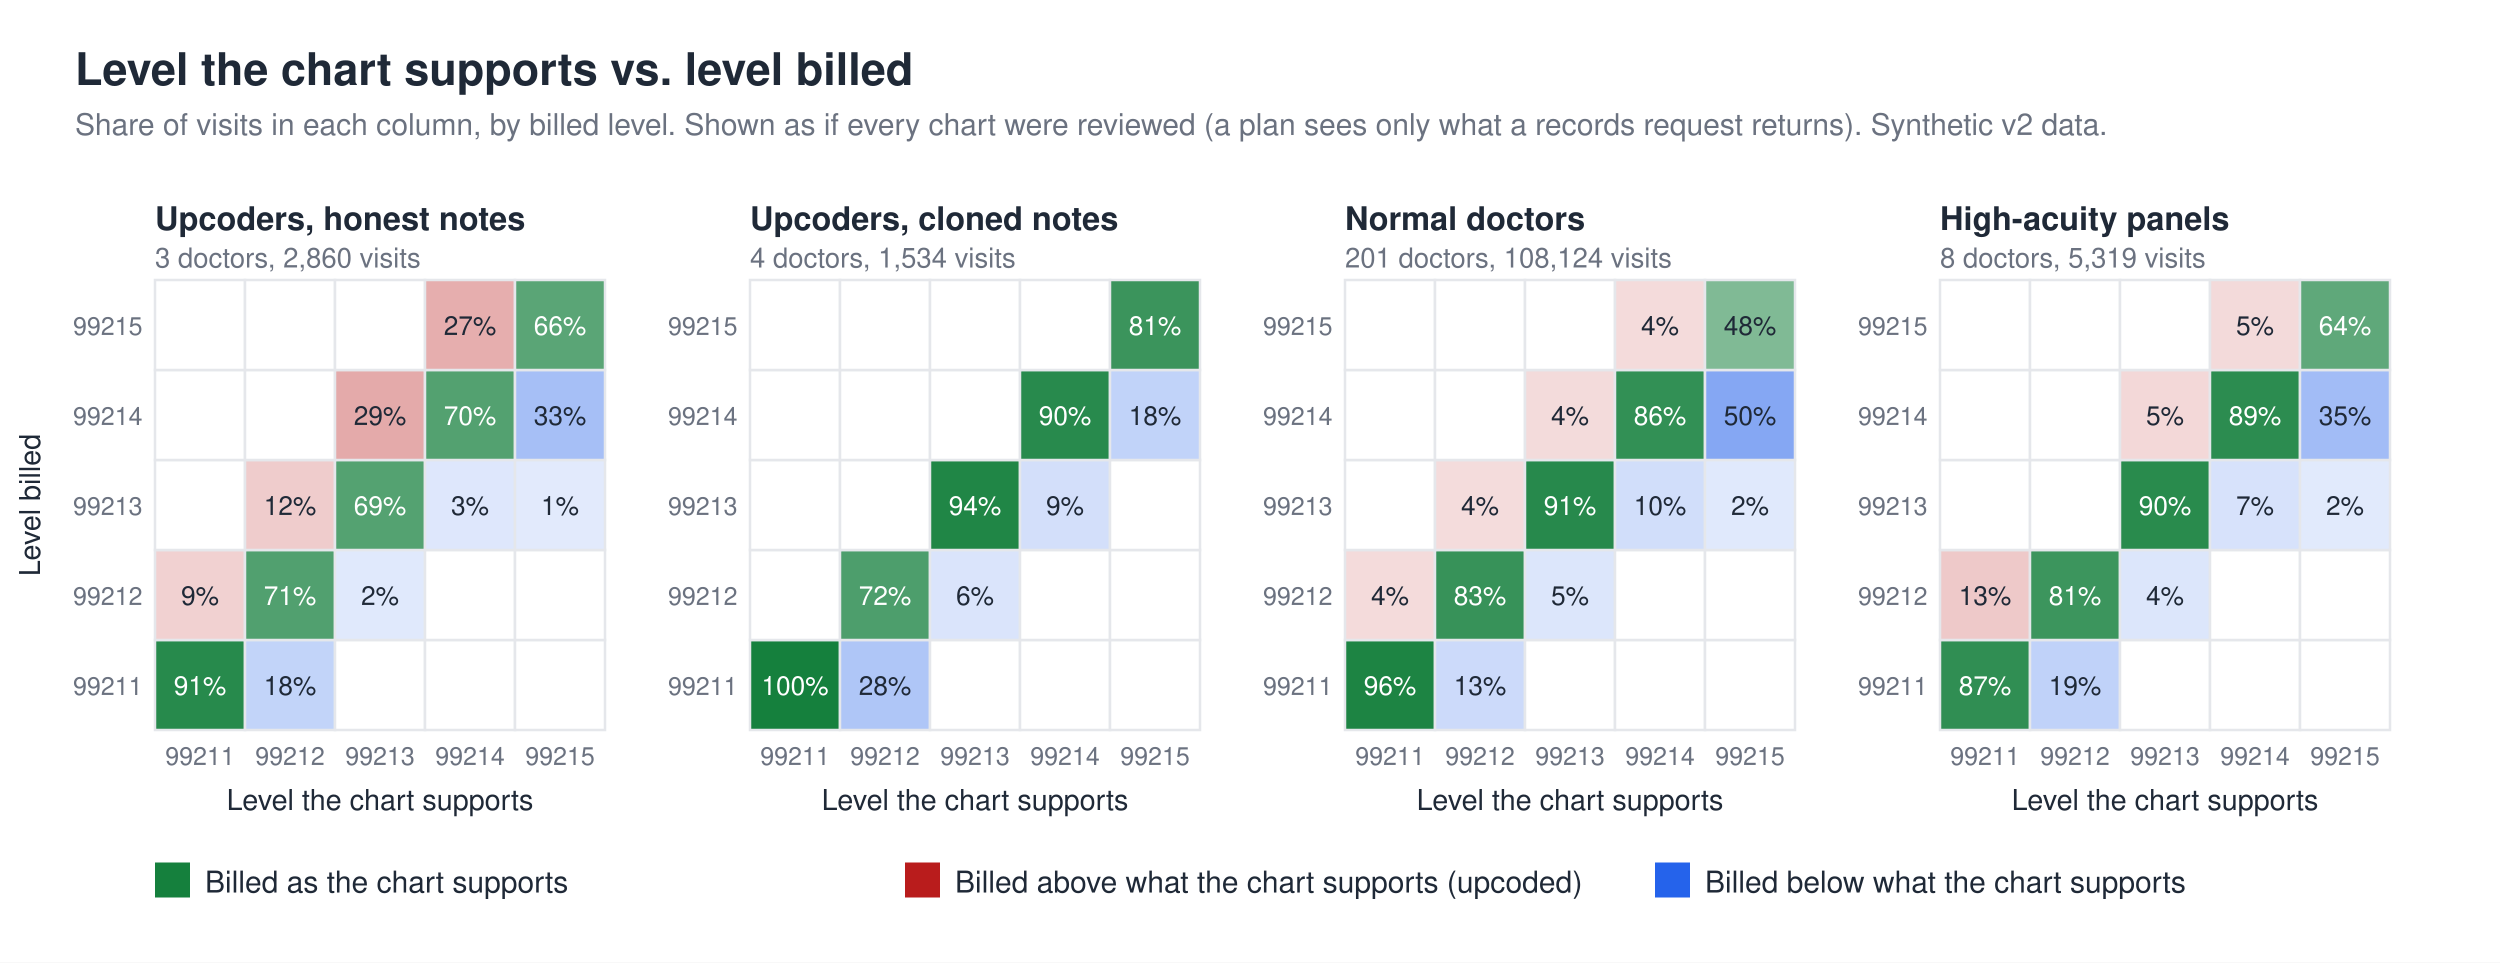
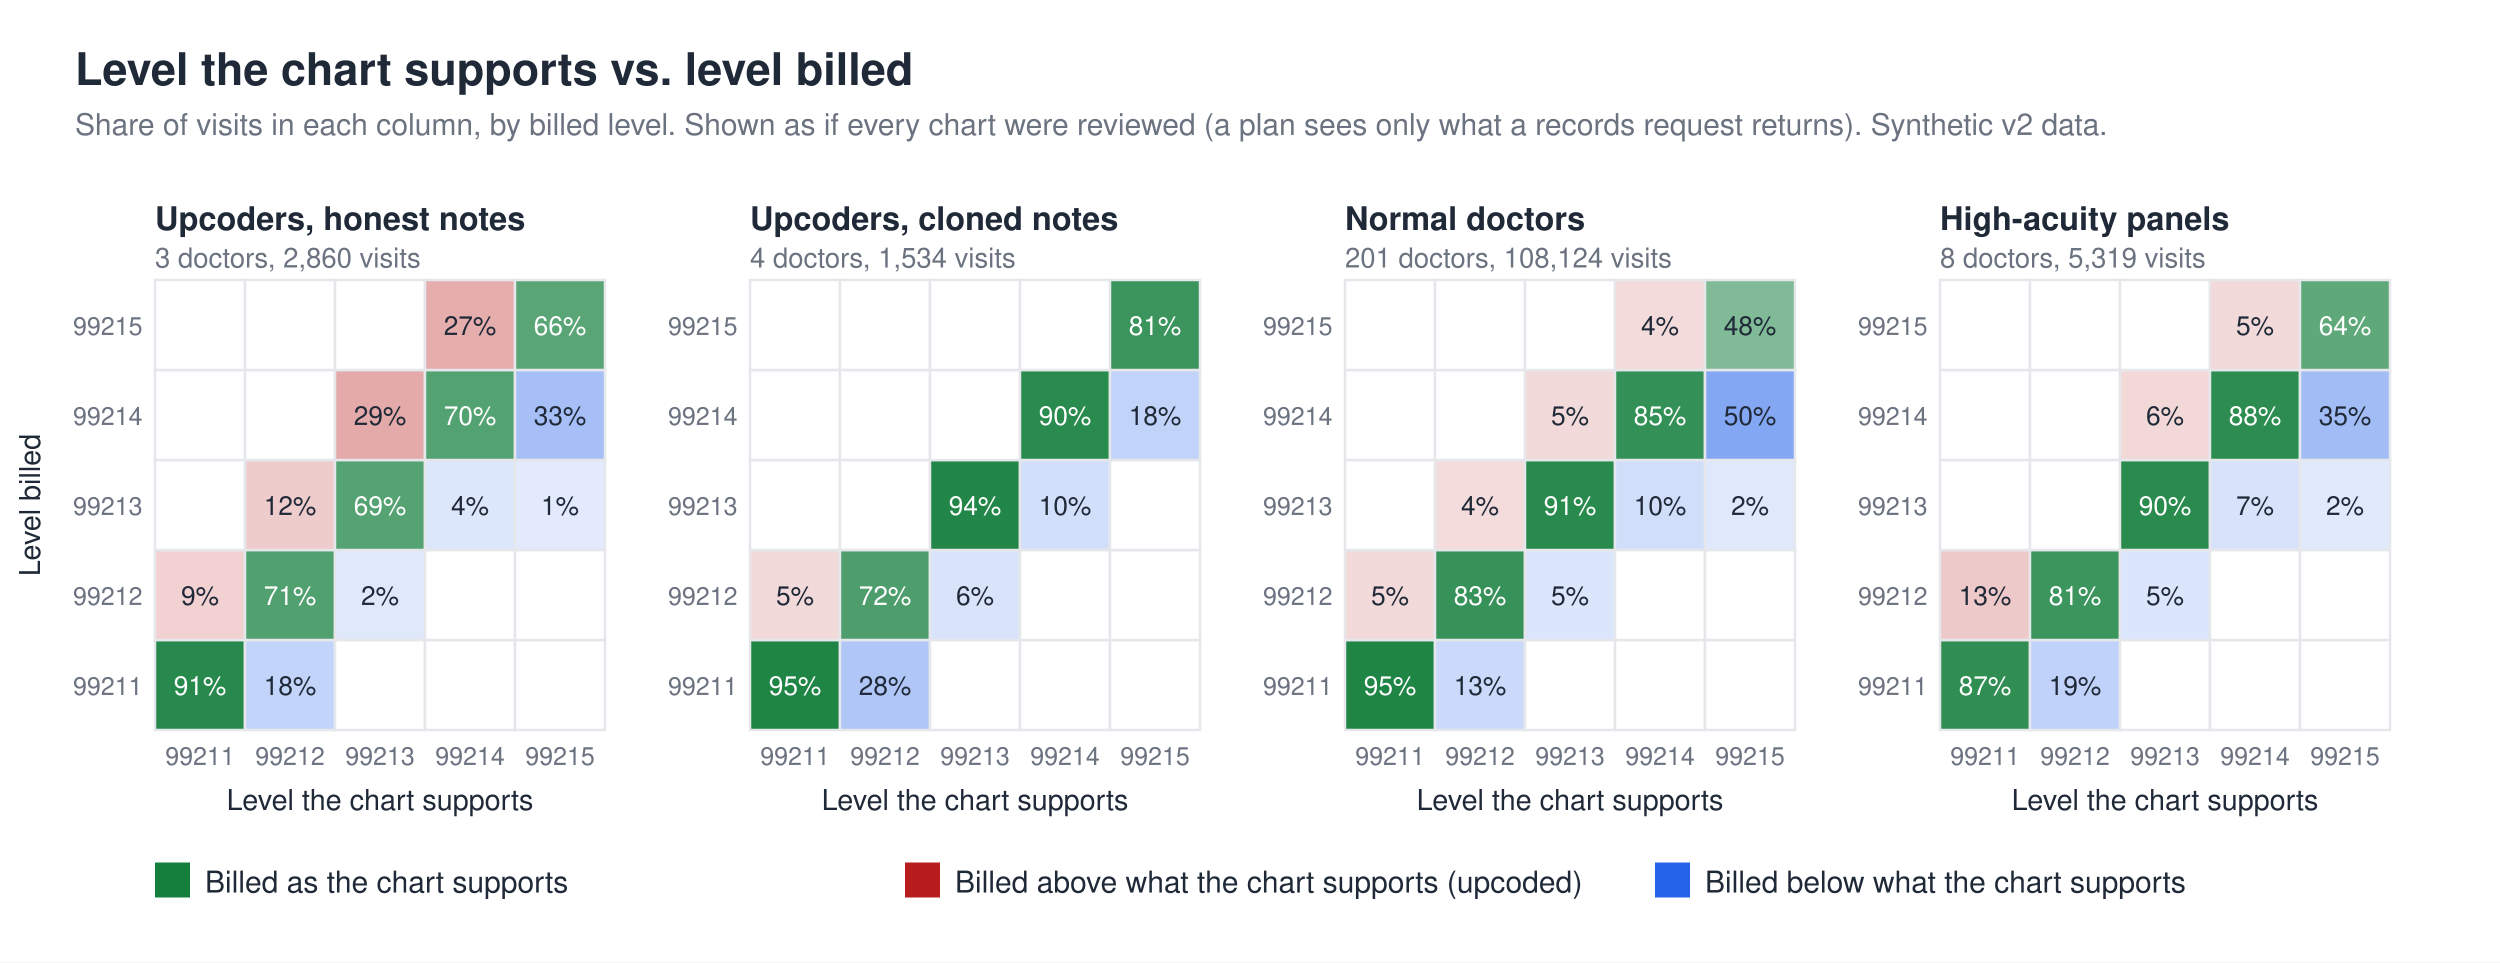
<svg xmlns="http://www.w3.org/2000/svg" viewBox="0 0 1000 385" width="1000" height="385" font-family="Helvetica, Arial, sans-serif">
  <rect width="1000" height="385" fill="#ffffff" />
  <text x="30" y="34" font-size="18" font-weight="bold" fill="#1f2937">Level the chart supports vs. level billed</text>
  <text x="30" y="54" font-size="12" fill="#6b7280">Share of visits in each column, by billed level. Shown as if every chart were reviewed (a plan sees only what a records request returns). Synthetic v2 data.</text>
  <text x="62" y="92" font-size="13" font-weight="bold" fill="#1f2937">Upcoders, honest notes</text>
  <text x="62" y="107" font-size="11" fill="#6b7280">3 doctors, 2,860 visits</text>
  <text x="57" y="278" text-anchor="end" font-size="10" fill="#6b7280">99211</text>
  <rect x="62" y="256" width="36" height="36" fill="#278a4c" stroke="#e5e7eb" />
  <text x="80.0" y="278" text-anchor="middle" font-size="10.5" fill="#ffffff">91%</text>
  <rect x="98" y="256" width="36" height="36" fill="#c2d4f9" stroke="#e5e7eb" />
  <text x="116.0" y="278" text-anchor="middle" font-size="10.5" fill="#1f2937">18%</text>
  <rect x="134" y="256" width="36" height="36" fill="#ffffff" stroke="#e5e7eb" />
  <rect x="170" y="256" width="36" height="36" fill="#ffffff" stroke="#e5e7eb" />
  <rect x="206" y="256" width="36" height="36" fill="#ffffff" stroke="#e5e7eb" />
  <text x="57" y="242" text-anchor="end" font-size="10" fill="#6b7280">99212</text>
  <rect x="62" y="220" width="36" height="36" fill="#f1d1d1" stroke="#e5e7eb" />
  <text x="80.0" y="242" text-anchor="middle" font-size="10.5" fill="#1f2937">9%</text>
  <rect x="98" y="220" width="36" height="36" fill="#51a06f" stroke="#e5e7eb" />
  <text x="116.0" y="242" text-anchor="middle" font-size="10.5" fill="#ffffff">71%</text>
  <rect x="134" y="220" width="36" height="36" fill="#e0e9fc" stroke="#e5e7eb" />
  <text x="152.0" y="242" text-anchor="middle" font-size="10.5" fill="#1f2937">2%</text>
  <rect x="170" y="220" width="36" height="36" fill="#ffffff" stroke="#e5e7eb" />
  <rect x="206" y="220" width="36" height="36" fill="#ffffff" stroke="#e5e7eb" />
  <text x="57" y="206" text-anchor="end" font-size="10" fill="#6b7280">99213</text>
  <rect x="62" y="184" width="36" height="36" fill="#ffffff" stroke="#e5e7eb" />
  <rect x="98" y="184" width="36" height="36" fill="#efcccc" stroke="#e5e7eb" />
  <text x="116.0" y="206" text-anchor="middle" font-size="10.5" fill="#1f2937">12%</text>
-   <rect x="134" y="184" width="36" height="36" fill="#54a271" stroke="#e5e7eb" />
+   <rect x="134" y="184" width="36" height="36" fill="#55a272" stroke="#e5e7eb" />
  <text x="152.0" y="206" text-anchor="middle" font-size="10.5" fill="#ffffff">69%</text>
-   <rect x="170" y="184" width="36" height="36" fill="#dee7fc" stroke="#e5e7eb" />
-   <text x="188.0" y="206" text-anchor="middle" font-size="10.5" fill="#1f2937">3%</text>
+   <rect x="170" y="184" width="36" height="36" fill="#dde7fb" stroke="#e5e7eb" />
+   <text x="188.0" y="206" text-anchor="middle" font-size="10.5" fill="#1f2937">4%</text>
  <rect x="206" y="184" width="36" height="36" fill="#e2eafc" stroke="#e5e7eb" />
  <text x="224.0" y="206" text-anchor="middle" font-size="10.5" fill="#1f2937">1%</text>
  <text x="57" y="170" text-anchor="end" font-size="10" fill="#6b7280">99214</text>
  <rect x="62" y="148" width="36" height="36" fill="#ffffff" stroke="#e5e7eb" />
  <rect x="98" y="148" width="36" height="36" fill="#ffffff" stroke="#e5e7eb" />
  <rect x="134" y="148" width="36" height="36" fill="#e4aaaa" stroke="#e5e7eb" />
  <text x="152.0" y="170" text-anchor="middle" font-size="10.5" fill="#1f2937">29%</text>
-   <rect x="170" y="148" width="36" height="36" fill="#53a170" stroke="#e5e7eb" />
+   <rect x="170" y="148" width="36" height="36" fill="#53a271" stroke="#e5e7eb" />
  <text x="188.0" y="170" text-anchor="middle" font-size="10.5" fill="#ffffff">70%</text>
  <rect x="206" y="148" width="36" height="36" fill="#a6bff6" stroke="#e5e7eb" />
  <text x="224.0" y="170" text-anchor="middle" font-size="10.5" fill="#1f2937">33%</text>
  <text x="57" y="134" text-anchor="end" font-size="10" fill="#6b7280">99215</text>
  <rect x="62" y="112" width="36" height="36" fill="#ffffff" stroke="#e5e7eb" />
  <rect x="98" y="112" width="36" height="36" fill="#ffffff" stroke="#e5e7eb" />
  <rect x="134" y="112" width="36" height="36" fill="#ffffff" stroke="#e5e7eb" />
-   <rect x="170" y="112" width="36" height="36" fill="#e6aeae" stroke="#e5e7eb" />
+   <rect x="170" y="112" width="36" height="36" fill="#e6adad" stroke="#e5e7eb" />
  <text x="188.0" y="134" text-anchor="middle" font-size="10.5" fill="#1f2937">27%</text>
  <rect x="206" y="112" width="36" height="36" fill="#5aa576" stroke="#e5e7eb" />
  <text x="224.0" y="134" text-anchor="middle" font-size="10.5" fill="#ffffff">66%</text>
  <text x="80.0" y="306" text-anchor="middle" font-size="10" fill="#6b7280">99211</text>
  <text x="116.0" y="306" text-anchor="middle" font-size="10" fill="#6b7280">99212</text>
  <text x="152.0" y="306" text-anchor="middle" font-size="10" fill="#6b7280">99213</text>
  <text x="188.0" y="306" text-anchor="middle" font-size="10" fill="#6b7280">99214</text>
  <text x="224.0" y="306" text-anchor="middle" font-size="10" fill="#6b7280">99215</text>
  <text x="152.0" y="324" text-anchor="middle" font-size="11.5" fill="#1f2937">Level the chart supports</text>
  <text x="16" y="202.0" text-anchor="middle" font-size="11.5" fill="#1f2937" transform="rotate(-90 16 202.0)">Level billed</text>
  <text x="300" y="92" font-size="13" font-weight="bold" fill="#1f2937">Upcoders, cloned notes</text>
  <text x="300" y="107" font-size="11" fill="#6b7280">4 doctors, 1,534 visits</text>
  <text x="295" y="278" text-anchor="end" font-size="10" fill="#6b7280">99211</text>
-   <rect x="300" y="256" width="36" height="36" fill="#15803d" stroke="#e5e7eb" />
-   <text x="318.0" y="278" text-anchor="middle" font-size="10.5" fill="#ffffff">100%</text>
+   <rect x="300" y="256" width="36" height="36" fill="#1e8544" stroke="#e5e7eb" />
+   <text x="318.0" y="278" text-anchor="middle" font-size="10.5" fill="#ffffff">95%</text>
  <rect x="336" y="256" width="36" height="36" fill="#afc6f7" stroke="#e5e7eb" />
  <text x="354.0" y="278" text-anchor="middle" font-size="10.5" fill="#1f2937">28%</text>
  <rect x="372" y="256" width="36" height="36" fill="#ffffff" stroke="#e5e7eb" />
  <rect x="408" y="256" width="36" height="36" fill="#ffffff" stroke="#e5e7eb" />
  <rect x="444" y="256" width="36" height="36" fill="#ffffff" stroke="#e5e7eb" />
  <text x="295" y="242" text-anchor="end" font-size="10" fill="#6b7280">99212</text>
-   <rect x="300" y="220" width="36" height="36" fill="#ffffff" stroke="#e5e7eb" />
+   <rect x="300" y="220" width="36" height="36" fill="#f3dada" stroke="#e5e7eb" />
+   <text x="318.0" y="242" text-anchor="middle" font-size="10.5" fill="#1f2937">5%</text>
  <rect x="336" y="220" width="36" height="36" fill="#4d9e6c" stroke="#e5e7eb" />
  <text x="354.0" y="242" text-anchor="middle" font-size="10.5" fill="#ffffff">72%</text>
-   <rect x="372" y="220" width="36" height="36" fill="#dae4fb" stroke="#e5e7eb" />
+   <rect x="372" y="220" width="36" height="36" fill="#d9e4fb" stroke="#e5e7eb" />
  <text x="390.0" y="242" text-anchor="middle" font-size="10.5" fill="#1f2937">6%</text>
  <rect x="408" y="220" width="36" height="36" fill="#ffffff" stroke="#e5e7eb" />
  <rect x="444" y="220" width="36" height="36" fill="#ffffff" stroke="#e5e7eb" />
  <text x="295" y="206" text-anchor="end" font-size="10" fill="#6b7280">99213</text>
  <rect x="300" y="184" width="36" height="36" fill="#ffffff" stroke="#e5e7eb" />
  <rect x="336" y="184" width="36" height="36" fill="#ffffff" stroke="#e5e7eb" />
-   <rect x="372" y="184" width="36" height="36" fill="#208646" stroke="#e5e7eb" />
+   <rect x="372" y="184" width="36" height="36" fill="#218647" stroke="#e5e7eb" />
  <text x="390.0" y="206" text-anchor="middle" font-size="10.5" fill="#ffffff">94%</text>
-   <rect x="408" y="184" width="36" height="36" fill="#d3dffa" stroke="#e5e7eb" />
-   <text x="426.0" y="206" text-anchor="middle" font-size="10.5" fill="#1f2937">9%</text>
+   <rect x="408" y="184" width="36" height="36" fill="#d2dffa" stroke="#e5e7eb" />
+   <text x="426.0" y="206" text-anchor="middle" font-size="10.5" fill="#1f2937">10%</text>
  <rect x="444" y="184" width="36" height="36" fill="#ffffff" stroke="#e5e7eb" />
  <text x="295" y="170" text-anchor="end" font-size="10" fill="#6b7280">99214</text>
  <rect x="300" y="148" width="36" height="36" fill="#ffffff" stroke="#e5e7eb" />
  <rect x="336" y="148" width="36" height="36" fill="#ffffff" stroke="#e5e7eb" />
  <rect x="372" y="148" width="36" height="36" fill="#ffffff" stroke="#e5e7eb" />
-   <rect x="408" y="148" width="36" height="36" fill="#288a4d" stroke="#e5e7eb" />
+   <rect x="408" y="148" width="36" height="36" fill="#298b4e" stroke="#e5e7eb" />
  <text x="426.0" y="170" text-anchor="middle" font-size="10.5" fill="#ffffff">90%</text>
  <rect x="444" y="148" width="36" height="36" fill="#c1d3f9" stroke="#e5e7eb" />
  <text x="462.0" y="170" text-anchor="middle" font-size="10.5" fill="#1f2937">18%</text>
  <text x="295" y="134" text-anchor="end" font-size="10" fill="#6b7280">99215</text>
  <rect x="300" y="112" width="36" height="36" fill="#ffffff" stroke="#e5e7eb" />
  <rect x="336" y="112" width="36" height="36" fill="#ffffff" stroke="#e5e7eb" />
  <rect x="372" y="112" width="36" height="36" fill="#ffffff" stroke="#e5e7eb" />
  <rect x="408" y="112" width="36" height="36" fill="#ffffff" stroke="#e5e7eb" />
  <rect x="444" y="112" width="36" height="36" fill="#3b945c" stroke="#e5e7eb" />
  <text x="462.0" y="134" text-anchor="middle" font-size="10.5" fill="#ffffff">81%</text>
  <text x="318.0" y="306" text-anchor="middle" font-size="10" fill="#6b7280">99211</text>
  <text x="354.0" y="306" text-anchor="middle" font-size="10" fill="#6b7280">99212</text>
  <text x="390.0" y="306" text-anchor="middle" font-size="10" fill="#6b7280">99213</text>
  <text x="426.0" y="306" text-anchor="middle" font-size="10" fill="#6b7280">99214</text>
  <text x="462.0" y="306" text-anchor="middle" font-size="10" fill="#6b7280">99215</text>
  <text x="390.0" y="324" text-anchor="middle" font-size="11.5" fill="#1f2937">Level the chart supports</text>
  <text x="538" y="92" font-size="13" font-weight="bold" fill="#1f2937">Normal doctors</text>
  <text x="538" y="107" font-size="11" fill="#6b7280">201 doctors, 108,124 visits</text>
  <text x="533" y="278" text-anchor="end" font-size="10" fill="#6b7280">99211</text>
-   <rect x="538" y="256" width="36" height="36" fill="#1d8443" stroke="#e5e7eb" />
-   <text x="556.0" y="278" text-anchor="middle" font-size="10.5" fill="#ffffff">96%</text>
-   <rect x="574" y="256" width="36" height="36" fill="#ccdafa" stroke="#e5e7eb" />
+   <rect x="538" y="256" width="36" height="36" fill="#1e8544" stroke="#e5e7eb" />
+   <text x="556.0" y="278" text-anchor="middle" font-size="10.5" fill="#ffffff">95%</text>
+   <rect x="574" y="256" width="36" height="36" fill="#cbdafa" stroke="#e5e7eb" />
  <text x="592.0" y="278" text-anchor="middle" font-size="10.5" fill="#1f2937">13%</text>
  <rect x="610" y="256" width="36" height="36" fill="#ffffff" stroke="#e5e7eb" />
  <rect x="646" y="256" width="36" height="36" fill="#ffffff" stroke="#e5e7eb" />
  <rect x="682" y="256" width="36" height="36" fill="#ffffff" stroke="#e5e7eb" />
  <text x="533" y="242" text-anchor="end" font-size="10" fill="#6b7280">99212</text>
-   <rect x="538" y="220" width="36" height="36" fill="#f4dbdb" stroke="#e5e7eb" />
-   <text x="556.0" y="242" text-anchor="middle" font-size="10.5" fill="#1f2937">4%</text>
+   <rect x="538" y="220" width="36" height="36" fill="#f3dada" stroke="#e5e7eb" />
+   <text x="556.0" y="242" text-anchor="middle" font-size="10.5" fill="#1f2937">5%</text>
  <rect x="574" y="220" width="36" height="36" fill="#379259" stroke="#e5e7eb" />
  <text x="592.0" y="242" text-anchor="middle" font-size="10.5" fill="#ffffff">83%</text>
-   <rect x="610" y="220" width="36" height="36" fill="#dce6fb" stroke="#e5e7eb" />
+   <rect x="610" y="220" width="36" height="36" fill="#dbe5fb" stroke="#e5e7eb" />
  <text x="628.0" y="242" text-anchor="middle" font-size="10.5" fill="#1f2937">5%</text>
  <rect x="646" y="220" width="36" height="36" fill="#ffffff" stroke="#e5e7eb" />
  <rect x="682" y="220" width="36" height="36" fill="#ffffff" stroke="#e5e7eb" />
  <text x="533" y="206" text-anchor="end" font-size="10" fill="#6b7280">99213</text>
  <rect x="538" y="184" width="36" height="36" fill="#ffffff" stroke="#e5e7eb" />
  <rect x="574" y="184" width="36" height="36" fill="#f4dcdc" stroke="#e5e7eb" />
  <text x="592.0" y="206" text-anchor="middle" font-size="10.5" fill="#1f2937">4%</text>
-   <rect x="610" y="184" width="36" height="36" fill="#27894c" stroke="#e5e7eb" />
+   <rect x="610" y="184" width="36" height="36" fill="#288a4c" stroke="#e5e7eb" />
  <text x="628.0" y="206" text-anchor="middle" font-size="10.5" fill="#ffffff">91%</text>
  <rect x="646" y="184" width="36" height="36" fill="#d1defa" stroke="#e5e7eb" />
  <text x="664.0" y="206" text-anchor="middle" font-size="10.5" fill="#1f2937">10%</text>
  <rect x="682" y="184" width="36" height="36" fill="#e0e9fc" stroke="#e5e7eb" />
  <text x="700.0" y="206" text-anchor="middle" font-size="10.5" fill="#1f2937">2%</text>
  <text x="533" y="170" text-anchor="end" font-size="10" fill="#6b7280">99214</text>
  <rect x="538" y="148" width="36" height="36" fill="#ffffff" stroke="#e5e7eb" />
  <rect x="574" y="148" width="36" height="36" fill="#ffffff" stroke="#e5e7eb" />
-   <rect x="610" y="148" width="36" height="36" fill="#f3dbdb" stroke="#e5e7eb" />
-   <text x="628.0" y="170" text-anchor="middle" font-size="10.5" fill="#1f2937">4%</text>
-   <rect x="646" y="148" width="36" height="36" fill="#329055" stroke="#e5e7eb" />
-   <text x="664.0" y="170" text-anchor="middle" font-size="10.5" fill="#ffffff">86%</text>
-   <rect x="682" y="148" width="36" height="36" fill="#85a7f3" stroke="#e5e7eb" />
+   <rect x="610" y="148" width="36" height="36" fill="#f3dada" stroke="#e5e7eb" />
+   <text x="628.0" y="170" text-anchor="middle" font-size="10.5" fill="#1f2937">5%</text>
+   <rect x="646" y="148" width="36" height="36" fill="#339056" stroke="#e5e7eb" />
+   <text x="664.0" y="170" text-anchor="middle" font-size="10.5" fill="#ffffff">85%</text>
+   <rect x="682" y="148" width="36" height="36" fill="#84a7f3" stroke="#e5e7eb" />
  <text x="700.0" y="170" text-anchor="middle" font-size="10.5" fill="#1f2937">50%</text>
  <text x="533" y="134" text-anchor="end" font-size="10" fill="#6b7280">99215</text>
  <rect x="538" y="112" width="36" height="36" fill="#ffffff" stroke="#e5e7eb" />
  <rect x="574" y="112" width="36" height="36" fill="#ffffff" stroke="#e5e7eb" />
  <rect x="610" y="112" width="36" height="36" fill="#ffffff" stroke="#e5e7eb" />
  <rect x="646" y="112" width="36" height="36" fill="#f4dbdb" stroke="#e5e7eb" />
  <text x="664.0" y="134" text-anchor="middle" font-size="10.5" fill="#1f2937">4%</text>
-   <rect x="682" y="112" width="36" height="36" fill="#80ba95" stroke="#e5e7eb" />
+   <rect x="682" y="112" width="36" height="36" fill="#80ba96" stroke="#e5e7eb" />
  <text x="700.0" y="134" text-anchor="middle" font-size="10.5" fill="#1f2937">48%</text>
  <text x="556.0" y="306" text-anchor="middle" font-size="10" fill="#6b7280">99211</text>
  <text x="592.0" y="306" text-anchor="middle" font-size="10" fill="#6b7280">99212</text>
  <text x="628.0" y="306" text-anchor="middle" font-size="10" fill="#6b7280">99213</text>
  <text x="664.0" y="306" text-anchor="middle" font-size="10" fill="#6b7280">99214</text>
  <text x="700.0" y="306" text-anchor="middle" font-size="10" fill="#6b7280">99215</text>
  <text x="628.0" y="324" text-anchor="middle" font-size="11.5" fill="#1f2937">Level the chart supports</text>
  <text x="776" y="92" font-size="13" font-weight="bold" fill="#1f2937">High-acuity panels</text>
  <text x="776" y="107" font-size="11" fill="#6b7280">8 doctors, 5,319 visits</text>
  <text x="771" y="278" text-anchor="end" font-size="10" fill="#6b7280">99211</text>
  <rect x="776" y="256" width="36" height="36" fill="#308e53" stroke="#e5e7eb" />
  <text x="794.0" y="278" text-anchor="middle" font-size="10.5" fill="#ffffff">87%</text>
  <rect x="812" y="256" width="36" height="36" fill="#c0d2f9" stroke="#e5e7eb" />
  <text x="830.0" y="278" text-anchor="middle" font-size="10.5" fill="#1f2937">19%</text>
  <rect x="848" y="256" width="36" height="36" fill="#ffffff" stroke="#e5e7eb" />
  <rect x="884" y="256" width="36" height="36" fill="#ffffff" stroke="#e5e7eb" />
  <rect x="920" y="256" width="36" height="36" fill="#ffffff" stroke="#e5e7eb" />
  <text x="771" y="242" text-anchor="end" font-size="10" fill="#6b7280">99212</text>
  <rect x="776" y="220" width="36" height="36" fill="#eec9c9" stroke="#e5e7eb" />
  <text x="794.0" y="242" text-anchor="middle" font-size="10.5" fill="#1f2937">13%</text>
  <rect x="812" y="220" width="36" height="36" fill="#3c955d" stroke="#e5e7eb" />
  <text x="830.0" y="242" text-anchor="middle" font-size="10.5" fill="#ffffff">81%</text>
-   <rect x="848" y="220" width="36" height="36" fill="#dce6fb" stroke="#e5e7eb" />
-   <text x="866.0" y="242" text-anchor="middle" font-size="10.5" fill="#1f2937">4%</text>
+   <rect x="848" y="220" width="36" height="36" fill="#dbe5fb" stroke="#e5e7eb" />
+   <text x="866.0" y="242" text-anchor="middle" font-size="10.5" fill="#1f2937">5%</text>
  <rect x="884" y="220" width="36" height="36" fill="#ffffff" stroke="#e5e7eb" />
  <rect x="920" y="220" width="36" height="36" fill="#ffffff" stroke="#e5e7eb" />
  <text x="771" y="206" text-anchor="end" font-size="10" fill="#6b7280">99213</text>
  <rect x="776" y="184" width="36" height="36" fill="#ffffff" stroke="#e5e7eb" />
  <rect x="812" y="184" width="36" height="36" fill="#ffffff" stroke="#e5e7eb" />
-   <rect x="848" y="184" width="36" height="36" fill="#298b4d" stroke="#e5e7eb" />
+   <rect x="848" y="184" width="36" height="36" fill="#2a8b4e" stroke="#e5e7eb" />
  <text x="866.0" y="206" text-anchor="middle" font-size="10.5" fill="#ffffff">90%</text>
  <rect x="884" y="184" width="36" height="36" fill="#d7e2fb" stroke="#e5e7eb" />
  <text x="902.0" y="206" text-anchor="middle" font-size="10.5" fill="#1f2937">7%</text>
  <rect x="920" y="184" width="36" height="36" fill="#e1eafc" stroke="#e5e7eb" />
  <text x="938.0" y="206" text-anchor="middle" font-size="10.5" fill="#1f2937">2%</text>
  <text x="771" y="170" text-anchor="end" font-size="10" fill="#6b7280">99214</text>
  <rect x="776" y="148" width="36" height="36" fill="#ffffff" stroke="#e5e7eb" />
  <rect x="812" y="148" width="36" height="36" fill="#ffffff" stroke="#e5e7eb" />
  <rect x="848" y="148" width="36" height="36" fill="#f3d8d8" stroke="#e5e7eb" />
-   <text x="866.0" y="170" text-anchor="middle" font-size="10.5" fill="#1f2937">5%</text>
-   <rect x="884" y="148" width="36" height="36" fill="#2c8c50" stroke="#e5e7eb" />
-   <text x="902.0" y="170" text-anchor="middle" font-size="10.5" fill="#ffffff">89%</text>
+   <text x="866.0" y="170" text-anchor="middle" font-size="10.5" fill="#1f2937">6%</text>
+   <rect x="884" y="148" width="36" height="36" fill="#2d8d51" stroke="#e5e7eb" />
+   <text x="902.0" y="170" text-anchor="middle" font-size="10.5" fill="#ffffff">88%</text>
  <rect x="920" y="148" width="36" height="36" fill="#a2bcf6" stroke="#e5e7eb" />
  <text x="938.0" y="170" text-anchor="middle" font-size="10.5" fill="#1f2937">35%</text>
  <text x="771" y="134" text-anchor="end" font-size="10" fill="#6b7280">99215</text>
  <rect x="776" y="112" width="36" height="36" fill="#ffffff" stroke="#e5e7eb" />
  <rect x="812" y="112" width="36" height="36" fill="#ffffff" stroke="#e5e7eb" />
  <rect x="848" y="112" width="36" height="36" fill="#ffffff" stroke="#e5e7eb" />
  <rect x="884" y="112" width="36" height="36" fill="#f3dada" stroke="#e5e7eb" />
  <text x="902.0" y="134" text-anchor="middle" font-size="10.5" fill="#1f2937">5%</text>
  <rect x="920" y="112" width="36" height="36" fill="#5fa87a" stroke="#e5e7eb" />
  <text x="938.0" y="134" text-anchor="middle" font-size="10.5" fill="#ffffff">64%</text>
  <text x="794.0" y="306" text-anchor="middle" font-size="10" fill="#6b7280">99211</text>
  <text x="830.0" y="306" text-anchor="middle" font-size="10" fill="#6b7280">99212</text>
  <text x="866.0" y="306" text-anchor="middle" font-size="10" fill="#6b7280">99213</text>
  <text x="902.0" y="306" text-anchor="middle" font-size="10" fill="#6b7280">99214</text>
  <text x="938.0" y="306" text-anchor="middle" font-size="10" fill="#6b7280">99215</text>
  <text x="866.0" y="324" text-anchor="middle" font-size="11.5" fill="#1f2937">Level the chart supports</text>
  <rect x="62" y="345" width="14" height="14" fill="#15803d" />
  <text x="82" y="357" font-size="12" fill="#1f2937">Billed as the chart supports</text>
  <rect x="362" y="345" width="14" height="14" fill="#b91c1c" />
  <text x="382" y="357" font-size="12" fill="#1f2937">Billed above what the chart supports (upcoded)</text>
  <rect x="662" y="345" width="14" height="14" fill="#2563eb" />
  <text x="682" y="357" font-size="12" fill="#1f2937">Billed below what the chart supports</text>
</svg>
